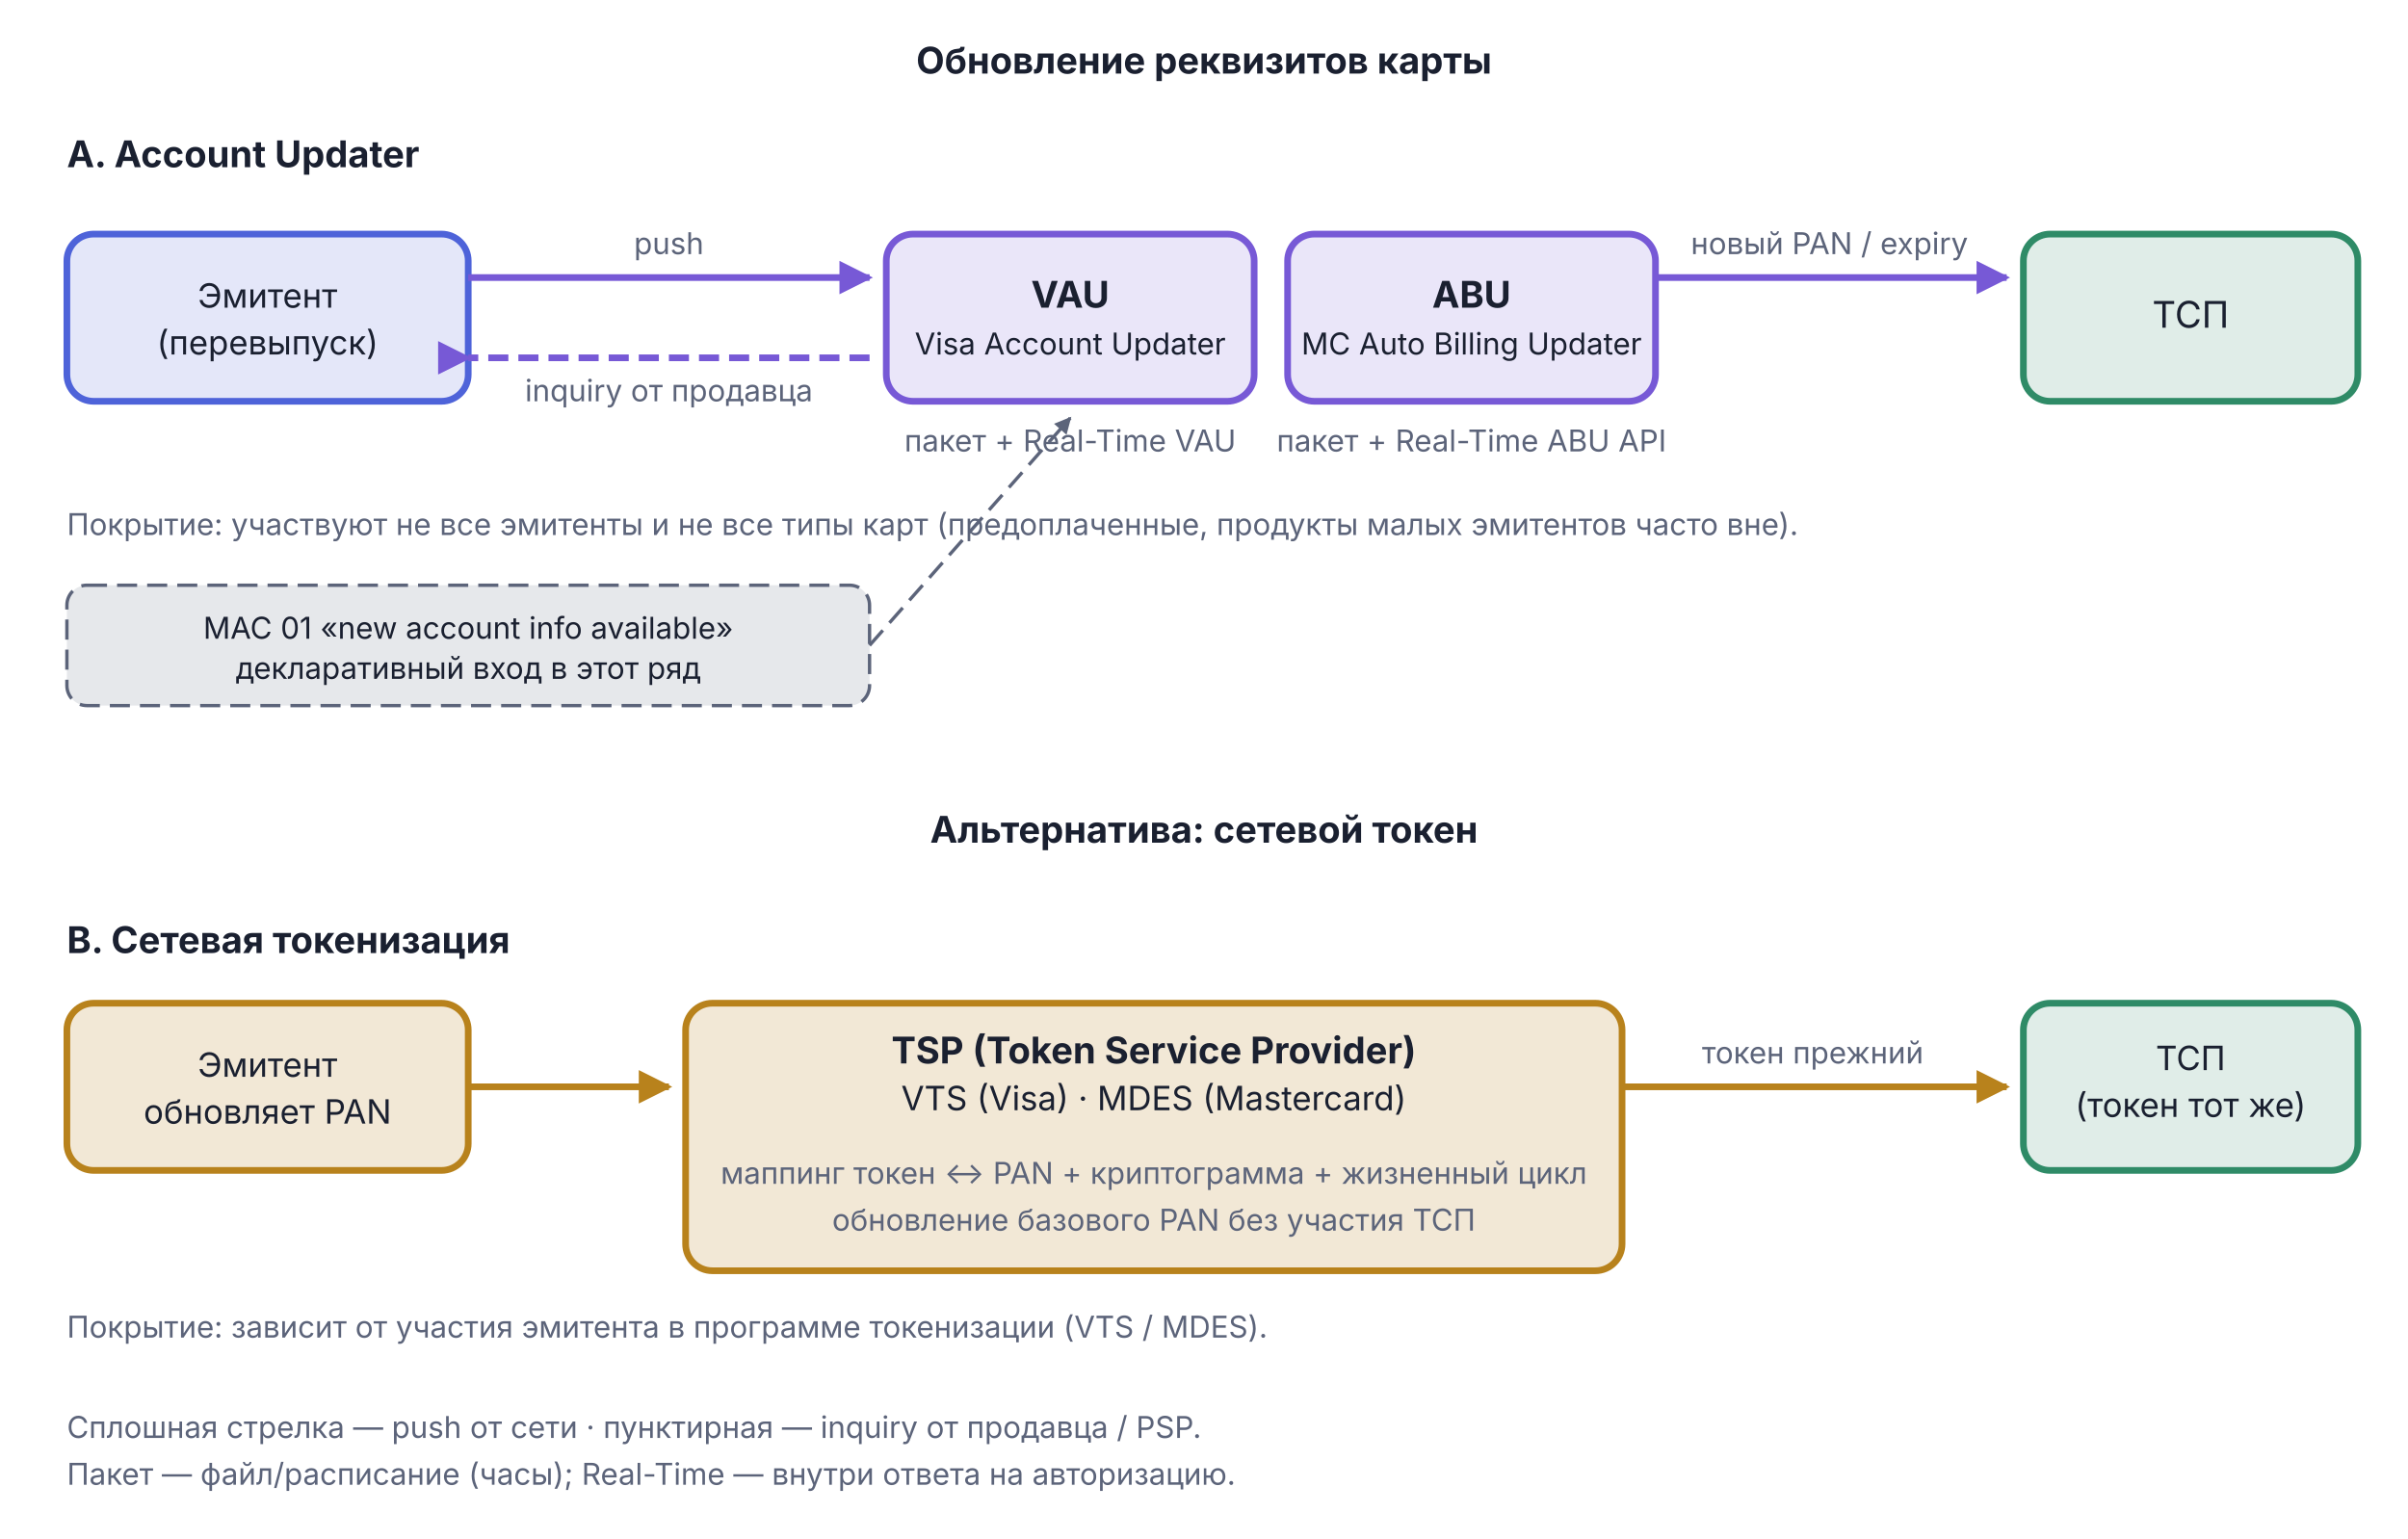
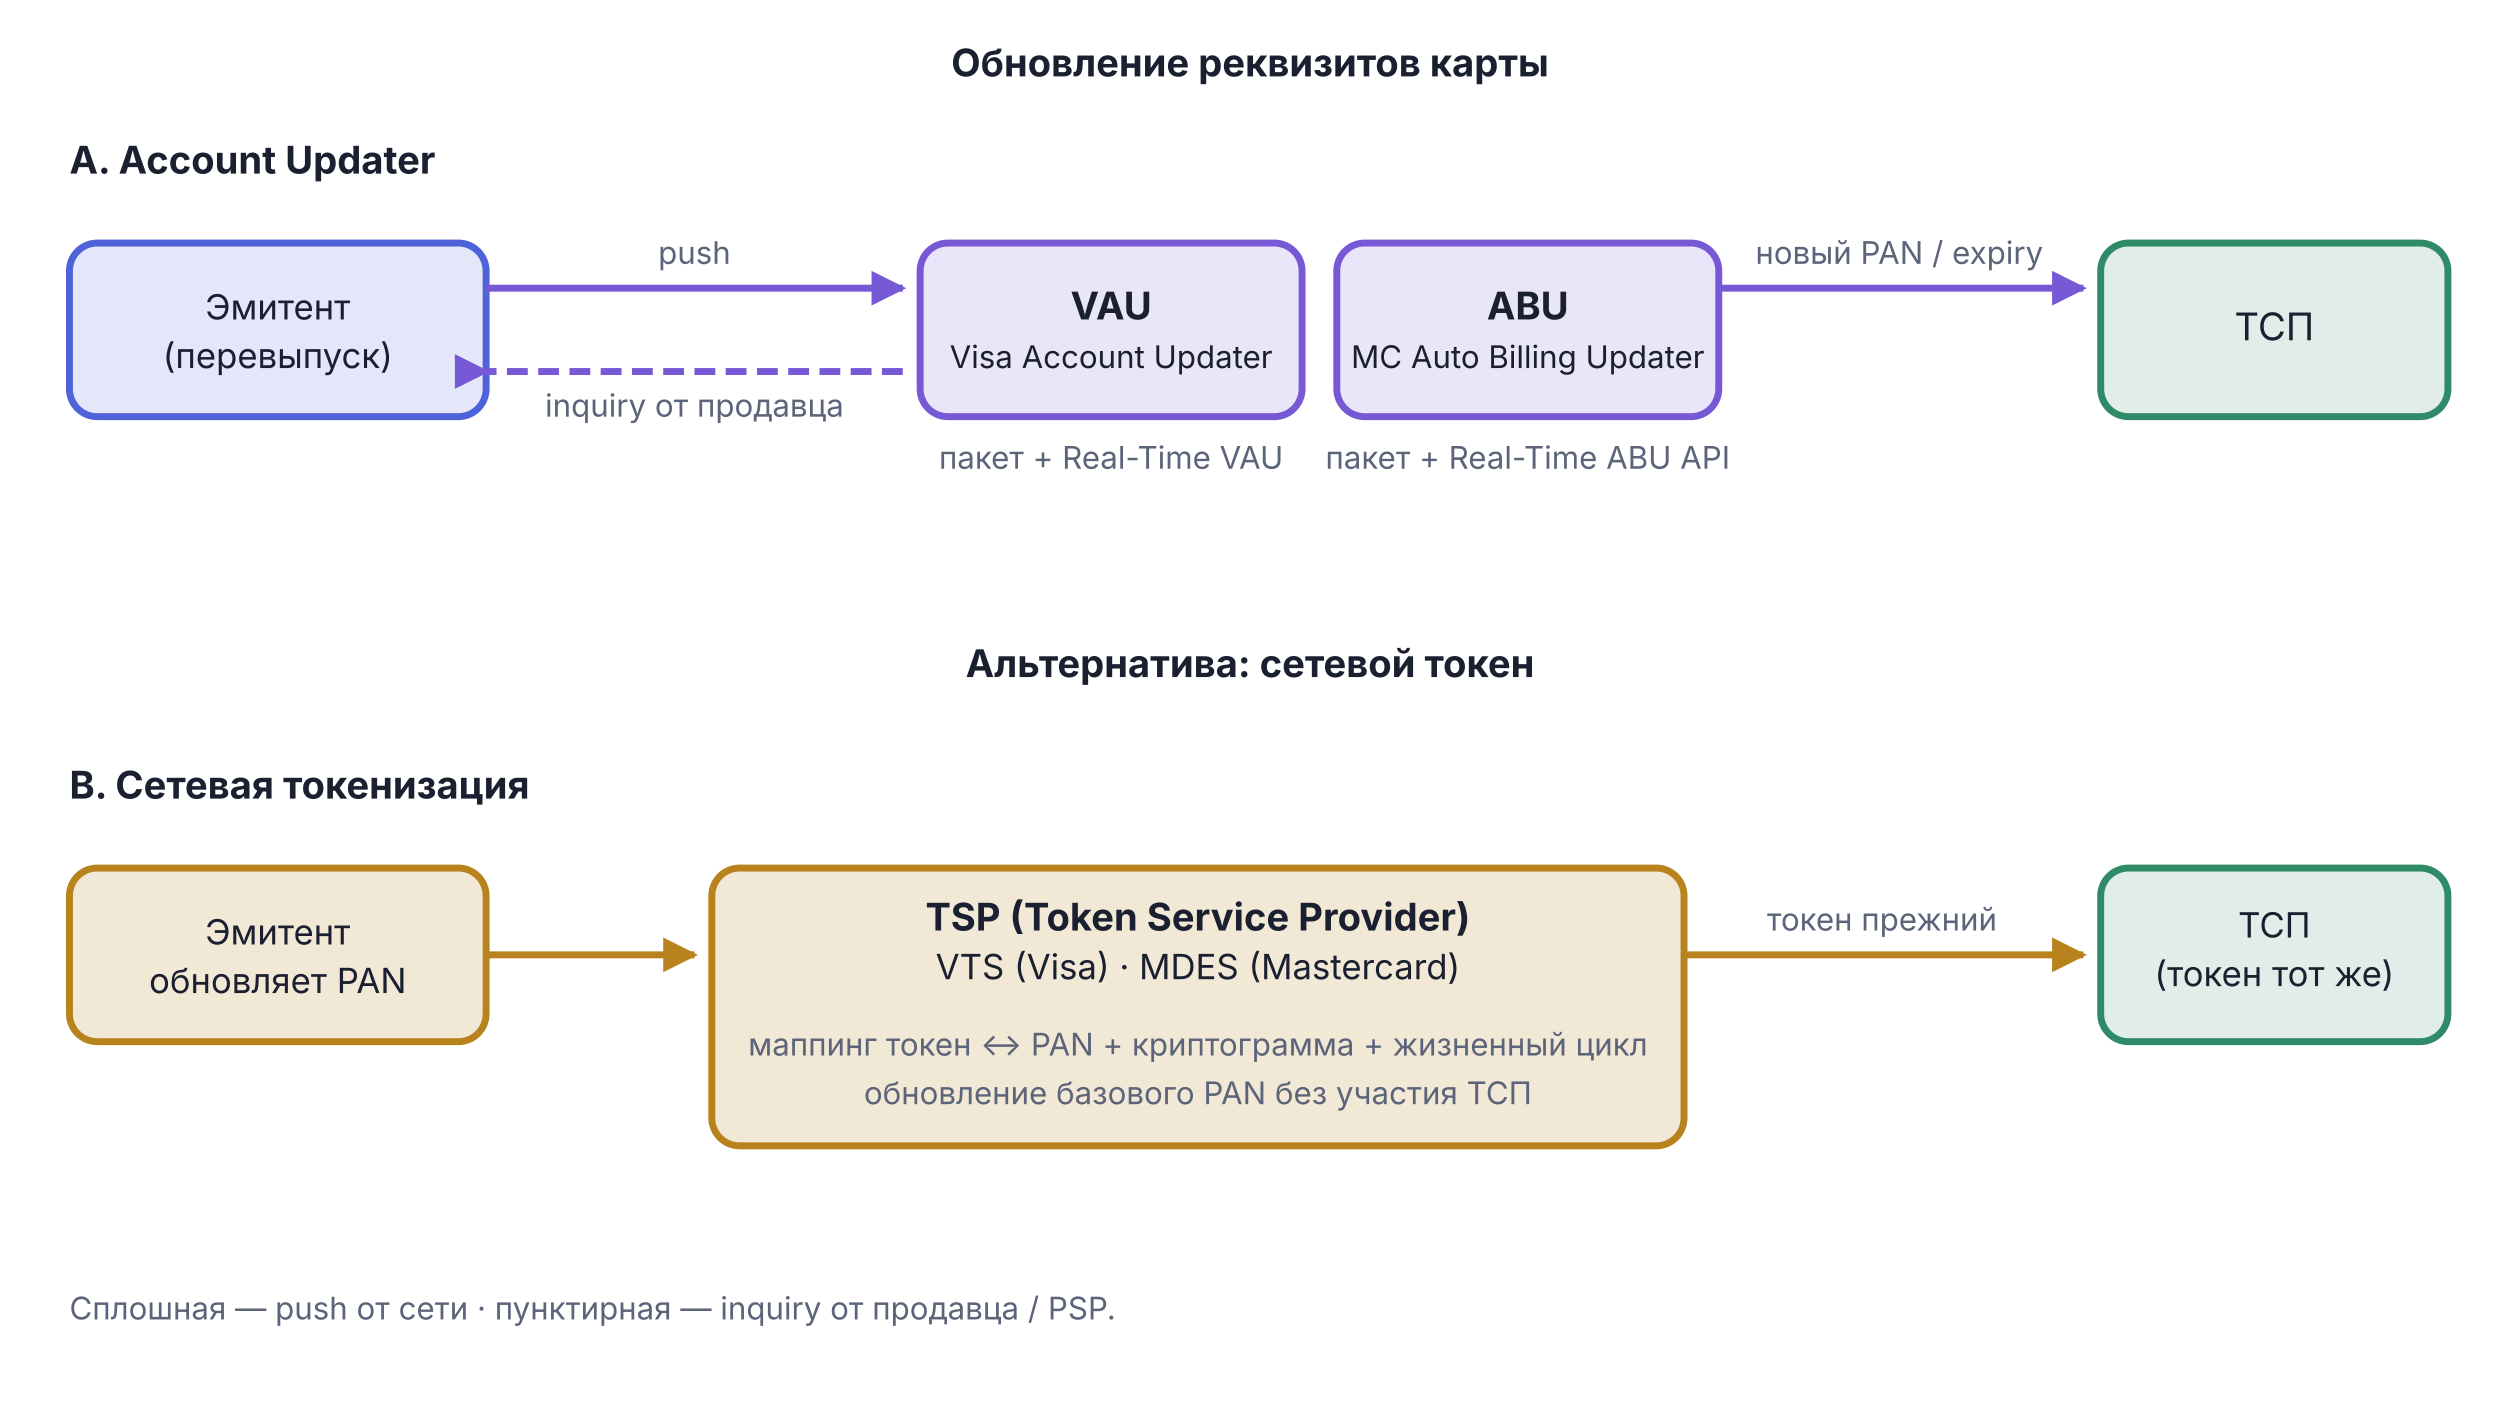
- <svg xmlns="http://www.w3.org/2000/svg" viewBox="0 0 720 460" width="720" height="460">
+ <svg xmlns="http://www.w3.org/2000/svg" viewBox="0 0 720 410" width="720" height="410">
  <defs>
    <marker id="arr-AccentA" viewBox="0 0 10 10" refX="9" refY="5" markerWidth="5" markerHeight="5" orient="auto">
      <path d="M0,0 L10,5 L0,10 Z" fill="#4E63D9" />
    </marker>
    <marker id="arr-AccentA-s" viewBox="0 0 10 10" refX="1" refY="5" markerWidth="5" markerHeight="5" orient="auto">
      <path d="M10,0 L0,5 L10,10 Z" fill="#4E63D9" />
    </marker>
    <marker id="arr-AccentB" viewBox="0 0 10 10" refX="9" refY="5" markerWidth="5" markerHeight="5" orient="auto">
      <path d="M0,0 L10,5 L0,10 Z" fill="#7759D6" />
    </marker>
    <marker id="arr-AccentB-s" viewBox="0 0 10 10" refX="1" refY="5" markerWidth="5" markerHeight="5" orient="auto">
      <path d="M10,0 L0,5 L10,10 Z" fill="#7759D6" />
    </marker>
    <marker id="arr-Warn" viewBox="0 0 10 10" refX="9" refY="5" markerWidth="5" markerHeight="5" orient="auto">
      <path d="M0,0 L10,5 L0,10 Z" fill="#B8821C" />
    </marker>
    <marker id="arr-Warn-s" viewBox="0 0 10 10" refX="1" refY="5" markerWidth="5" markerHeight="5" orient="auto">
      <path d="M10,0 L0,5 L10,10 Z" fill="#B8821C" />
    </marker>
    <marker id="arr-Good" viewBox="0 0 10 10" refX="9" refY="5" markerWidth="5" markerHeight="5" orient="auto">
      <path d="M0,0 L10,5 L0,10 Z" fill="#2F8B67" />
    </marker>
    <marker id="arr-Good-s" viewBox="0 0 10 10" refX="1" refY="5" markerWidth="5" markerHeight="5" orient="auto">
      <path d="M10,0 L0,5 L10,10 Z" fill="#2F8B67" />
    </marker>
    <marker id="arr-Muted" viewBox="0 0 10 10" refX="9" refY="5" markerWidth="5" markerHeight="5" orient="auto">
      <path d="M0,0 L10,5 L0,10 Z" fill="#5C647A" />
    </marker>
    <marker id="arr-Muted-s" viewBox="0 0 10 10" refX="1" refY="5" markerWidth="5" markerHeight="5" orient="auto">
      <path d="M10,0 L0,5 L10,10 Z" fill="#5C647A" />
    </marker>
  </defs>
  <text x="360.0" y="22.0" text-anchor="middle" font-family="Inter, -apple-system, BlinkMacSystemFont, 'Helvetica Neue', Arial, sans-serif" font-size="11" font-weight="bold" fill="#1A2030">Обновление реквизитов карты</text>
  <text x="20.0" y="50.0" text-anchor="start" font-family="Inter, -apple-system, BlinkMacSystemFont, 'Helvetica Neue', Arial, sans-serif" font-size="11" font-weight="bold" fill="#1A2030">A. Account Updater</text>
  <rect x="20.0" y="70.0" width="120" height="50" rx="8" fill="#4E63D9" fill-opacity="0.15" stroke="#4E63D9" stroke-width="2" />
  <text x="80.0" y="92.0" text-anchor="middle" font-family="Inter, -apple-system, BlinkMacSystemFont, 'Helvetica Neue', Arial, sans-serif" font-size="10" fill="#1A2030">Эмитент</text>
  <text x="80.0" y="106.0" text-anchor="middle" font-family="Inter, -apple-system, BlinkMacSystemFont, 'Helvetica Neue', Arial, sans-serif" font-size="10" fill="#1A2030">(перевыпуск)</text>
  <line x1="140.0" y1="83.0" x2="260.0" y2="83.0" stroke="#7759D6" stroke-width="2" marker-end="url(#arr-AccentB)" />
  <text x="200.0" y="76.0" text-anchor="middle" font-family="Inter, -apple-system, BlinkMacSystemFont, 'Helvetica Neue', Arial, sans-serif" font-size="9" fill="#5C647A">push</text>
  <line x1="260.0" y1="107.0" x2="140.0" y2="107.0" stroke="#7759D6" stroke-width="2" stroke-dasharray="6,3" marker-end="url(#arr-AccentB-s)" />
  <text x="200.0" y="120.0" text-anchor="middle" font-family="Inter, -apple-system, BlinkMacSystemFont, 'Helvetica Neue', Arial, sans-serif" font-size="9" fill="#5C647A">inquiry от продавца</text>
  <rect x="265.0" y="70.0" width="110" height="50" rx="8" fill="#7759D6" fill-opacity="0.15" stroke="#7759D6" stroke-width="2" />
  <text x="320.0" y="92.0" text-anchor="middle" font-family="Inter, -apple-system, BlinkMacSystemFont, 'Helvetica Neue', Arial, sans-serif" font-size="11" font-weight="bold" fill="#1A2030">VAU</text>
  <text x="320.0" y="106.0" text-anchor="middle" font-family="Inter, -apple-system, BlinkMacSystemFont, 'Helvetica Neue', Arial, sans-serif" font-size="9" fill="#1A2030">Visa Account Updater</text>
  <text x="320.0" y="135.0" text-anchor="middle" font-family="Inter, -apple-system, BlinkMacSystemFont, 'Helvetica Neue', Arial, sans-serif" font-size="9" fill="#5C647A">пакет + Real-Time VAU</text>
  <rect x="385.0" y="70.0" width="110" height="50" rx="8" fill="#7759D6" fill-opacity="0.15" stroke="#7759D6" stroke-width="2" />
  <text x="440.0" y="92.0" text-anchor="middle" font-family="Inter, -apple-system, BlinkMacSystemFont, 'Helvetica Neue', Arial, sans-serif" font-size="11" font-weight="bold" fill="#1A2030">ABU</text>
  <text x="440.0" y="106.0" text-anchor="middle" font-family="Inter, -apple-system, BlinkMacSystemFont, 'Helvetica Neue', Arial, sans-serif" font-size="9" fill="#1A2030">MC Auto Billing Updater</text>
  <text x="440.0" y="135.0" text-anchor="middle" font-family="Inter, -apple-system, BlinkMacSystemFont, 'Helvetica Neue', Arial, sans-serif" font-size="9" fill="#5C647A">пакет + Real-Time ABU API</text>
  <line x1="495.0" y1="83.0" x2="600.0" y2="83.0" stroke="#7759D6" stroke-width="2" marker-end="url(#arr-AccentB)" />
  <text x="547.0" y="76.0" text-anchor="middle" font-family="Inter, -apple-system, BlinkMacSystemFont, 'Helvetica Neue', Arial, sans-serif" font-size="9" fill="#5C647A">новый PAN / expiry</text>
  <rect x="605.0" y="70.0" width="100" height="50" rx="8" fill="#2F8B67" fill-opacity="0.15" stroke="#2F8B67" stroke-width="2" />
  <text x="655.0" y="98.0" text-anchor="middle" font-family="Inter, -apple-system, BlinkMacSystemFont, 'Helvetica Neue', Arial, sans-serif" font-size="11" font-weight="normal" fill="#1A2030">ТСП</text>
-   <text x="20.0" y="160.0" text-anchor="start" font-family="Inter, -apple-system, BlinkMacSystemFont, 'Helvetica Neue', Arial, sans-serif" font-size="9" fill="#5C647A">Покрытие: участвуют не все эмитенты и не все типы карт (предоплаченные, продукты малых эмитентов часто вне).</text>
-   <rect x="20.0" y="175.0" width="240" height="36" rx="6" fill="#5C647A" fill-opacity="0.15" stroke="#5C647A" stroke-width="1" stroke-dasharray="6,3" />
-   <text x="140.0" y="191.0" text-anchor="middle" font-family="Inter, -apple-system, BlinkMacSystemFont, 'Helvetica Neue', Arial, sans-serif" font-size="9" fill="#1A2030">MAC 01 «new account info available»</text>
-   <text x="140.0" y="203.0" text-anchor="middle" font-family="Inter, -apple-system, BlinkMacSystemFont, 'Helvetica Neue', Arial, sans-serif" font-size="9" fill="#1A2030">декларативный вход в этот ряд</text>
-   <line x1="260.0" y1="193.0" x2="320.0" y2="125.0" stroke="#5C647A" stroke-width="1" stroke-dasharray="6,3" marker-end="url(#arr-Muted)" />
-   <text x="360.0" y="252.0" text-anchor="middle" font-family="Inter, -apple-system, BlinkMacSystemFont, 'Helvetica Neue', Arial, sans-serif" font-size="11" font-weight="bold" fill="#1A2030">Альтернатива: сетевой токен</text>
-   <text x="20.0" y="285.0" text-anchor="start" font-family="Inter, -apple-system, BlinkMacSystemFont, 'Helvetica Neue', Arial, sans-serif" font-size="11" font-weight="bold" fill="#1A2030">B. Сетевая токенизация</text>
-   <rect x="20.0" y="300.0" width="120" height="50" rx="8" fill="#B8821C" fill-opacity="0.18" stroke="#B8821C" stroke-width="2" />
-   <text x="80.0" y="322.0" text-anchor="middle" font-family="Inter, -apple-system, BlinkMacSystemFont, 'Helvetica Neue', Arial, sans-serif" font-size="10" fill="#1A2030">Эмитент</text>
-   <text x="80.0" y="336.0" text-anchor="middle" font-family="Inter, -apple-system, BlinkMacSystemFont, 'Helvetica Neue', Arial, sans-serif" font-size="10" fill="#1A2030">обновляет PAN</text>
-   <line x1="140.0" y1="325.0" x2="200.0" y2="325.0" stroke="#B8821C" stroke-width="2" marker-end="url(#arr-Warn)" />
-   <rect x="205.0" y="300.0" width="280" height="80" rx="8" fill="#B8821C" fill-opacity="0.18" stroke="#B8821C" stroke-width="2" />
-   <text x="345.0" y="318.0" text-anchor="middle" font-family="Inter, -apple-system, BlinkMacSystemFont, 'Helvetica Neue', Arial, sans-serif" font-size="11" font-weight="bold" fill="#1A2030">TSP (Token Service Provider)</text>
-   <text x="345.0" y="332.0" text-anchor="middle" font-family="Inter, -apple-system, BlinkMacSystemFont, 'Helvetica Neue', Arial, sans-serif" font-size="10" fill="#1A2030">VTS (Visa) · MDES (Mastercard)</text>
-   <text x="345.0" y="354.0" text-anchor="middle" font-family="Inter, -apple-system, BlinkMacSystemFont, 'Helvetica Neue', Arial, sans-serif" font-size="9" fill="#5C647A">маппинг токен ↔ PAN + криптограмма + жизненный цикл</text>
-   <text x="345.0" y="368.0" text-anchor="middle" font-family="Inter, -apple-system, BlinkMacSystemFont, 'Helvetica Neue', Arial, sans-serif" font-size="9" fill="#5C647A">обновление базового PAN без участия ТСП</text>
-   <line x1="485.0" y1="325.0" x2="600.0" y2="325.0" stroke="#B8821C" stroke-width="2" marker-end="url(#arr-Warn)" />
-   <text x="542.0" y="318.0" text-anchor="middle" font-family="Inter, -apple-system, BlinkMacSystemFont, 'Helvetica Neue', Arial, sans-serif" font-size="9" fill="#5C647A">токен прежний</text>
-   <rect x="605.0" y="300.0" width="100" height="50" rx="8" fill="#2F8B67" fill-opacity="0.15" stroke="#2F8B67" stroke-width="2" />
-   <text x="655.0" y="320.0" text-anchor="middle" font-family="Inter, -apple-system, BlinkMacSystemFont, 'Helvetica Neue', Arial, sans-serif" font-size="10" fill="#1A2030">ТСП</text>
-   <text x="655.0" y="334.0" text-anchor="middle" font-family="Inter, -apple-system, BlinkMacSystemFont, 'Helvetica Neue', Arial, sans-serif" font-size="10" fill="#1A2030">(токен тот же)</text>
-   <text x="20.0" y="400.0" text-anchor="start" font-family="Inter, -apple-system, BlinkMacSystemFont, 'Helvetica Neue', Arial, sans-serif" font-size="9" fill="#5C647A">Покрытие: зависит от участия эмитента в программе токенизации (VTS / MDES).</text>
-   <text x="20.0" y="430.0" text-anchor="start" font-family="Inter, -apple-system, BlinkMacSystemFont, 'Helvetica Neue', Arial, sans-serif" font-size="9" fill="#5C647A">Сплошная стрелка — push от сети · пунктирная — inquiry от продавца / PSP.</text>
-   <text x="20.0" y="444.0" text-anchor="start" font-family="Inter, -apple-system, BlinkMacSystemFont, 'Helvetica Neue', Arial, sans-serif" font-size="9" fill="#5C647A">Пакет — файл/расписание (часы); Real-Time — внутри ответа на авторизацию.</text>
+   <text x="360.0" y="195.0" text-anchor="middle" font-family="Inter, -apple-system, BlinkMacSystemFont, 'Helvetica Neue', Arial, sans-serif" font-size="11" font-weight="bold" fill="#1A2030">Альтернатива: сетевой токен</text>
+   <text x="20.0" y="230.0" text-anchor="start" font-family="Inter, -apple-system, BlinkMacSystemFont, 'Helvetica Neue', Arial, sans-serif" font-size="11" font-weight="bold" fill="#1A2030">B. Сетевая токенизация</text>
+   <rect x="20.0" y="250.0" width="120" height="50" rx="8" fill="#B8821C" fill-opacity="0.18" stroke="#B8821C" stroke-width="2" />
+   <text x="80.0" y="272.0" text-anchor="middle" font-family="Inter, -apple-system, BlinkMacSystemFont, 'Helvetica Neue', Arial, sans-serif" font-size="10" fill="#1A2030">Эмитент</text>
+   <text x="80.0" y="286.0" text-anchor="middle" font-family="Inter, -apple-system, BlinkMacSystemFont, 'Helvetica Neue', Arial, sans-serif" font-size="10" fill="#1A2030">обновляет PAN</text>
+   <line x1="140.0" y1="275.0" x2="200.0" y2="275.0" stroke="#B8821C" stroke-width="2" marker-end="url(#arr-Warn)" />
+   <rect x="205.0" y="250.0" width="280" height="80" rx="8" fill="#B8821C" fill-opacity="0.18" stroke="#B8821C" stroke-width="2" />
+   <text x="345.0" y="268.0" text-anchor="middle" font-family="Inter, -apple-system, BlinkMacSystemFont, 'Helvetica Neue', Arial, sans-serif" font-size="11" font-weight="bold" fill="#1A2030">TSP (Token Service Provider)</text>
+   <text x="345.0" y="282.0" text-anchor="middle" font-family="Inter, -apple-system, BlinkMacSystemFont, 'Helvetica Neue', Arial, sans-serif" font-size="10" fill="#1A2030">VTS (Visa) · MDES (Mastercard)</text>
+   <text x="345.0" y="304.0" text-anchor="middle" font-family="Inter, -apple-system, BlinkMacSystemFont, 'Helvetica Neue', Arial, sans-serif" font-size="9" fill="#5C647A">маппинг токен ↔ PAN + криптограмма + жизненный цикл</text>
+   <text x="345.0" y="318.0" text-anchor="middle" font-family="Inter, -apple-system, BlinkMacSystemFont, 'Helvetica Neue', Arial, sans-serif" font-size="9" fill="#5C647A">обновление базового PAN без участия ТСП</text>
+   <line x1="485.0" y1="275.0" x2="600.0" y2="275.0" stroke="#B8821C" stroke-width="2" marker-end="url(#arr-Warn)" />
+   <text x="542.0" y="268.0" text-anchor="middle" font-family="Inter, -apple-system, BlinkMacSystemFont, 'Helvetica Neue', Arial, sans-serif" font-size="9" fill="#5C647A">токен прежний</text>
+   <rect x="605.0" y="250.0" width="100" height="50" rx="8" fill="#2F8B67" fill-opacity="0.15" stroke="#2F8B67" stroke-width="2" />
+   <text x="655.0" y="270.0" text-anchor="middle" font-family="Inter, -apple-system, BlinkMacSystemFont, 'Helvetica Neue', Arial, sans-serif" font-size="10" fill="#1A2030">ТСП</text>
+   <text x="655.0" y="284.0" text-anchor="middle" font-family="Inter, -apple-system, BlinkMacSystemFont, 'Helvetica Neue', Arial, sans-serif" font-size="10" fill="#1A2030">(токен тот же)</text>
+   <text x="20.0" y="380.0" text-anchor="start" font-family="Inter, -apple-system, BlinkMacSystemFont, 'Helvetica Neue', Arial, sans-serif" font-size="9" fill="#5C647A">Сплошная — push от сети · пунктирная — inquiry от продавца / PSP.</text>
</svg>
